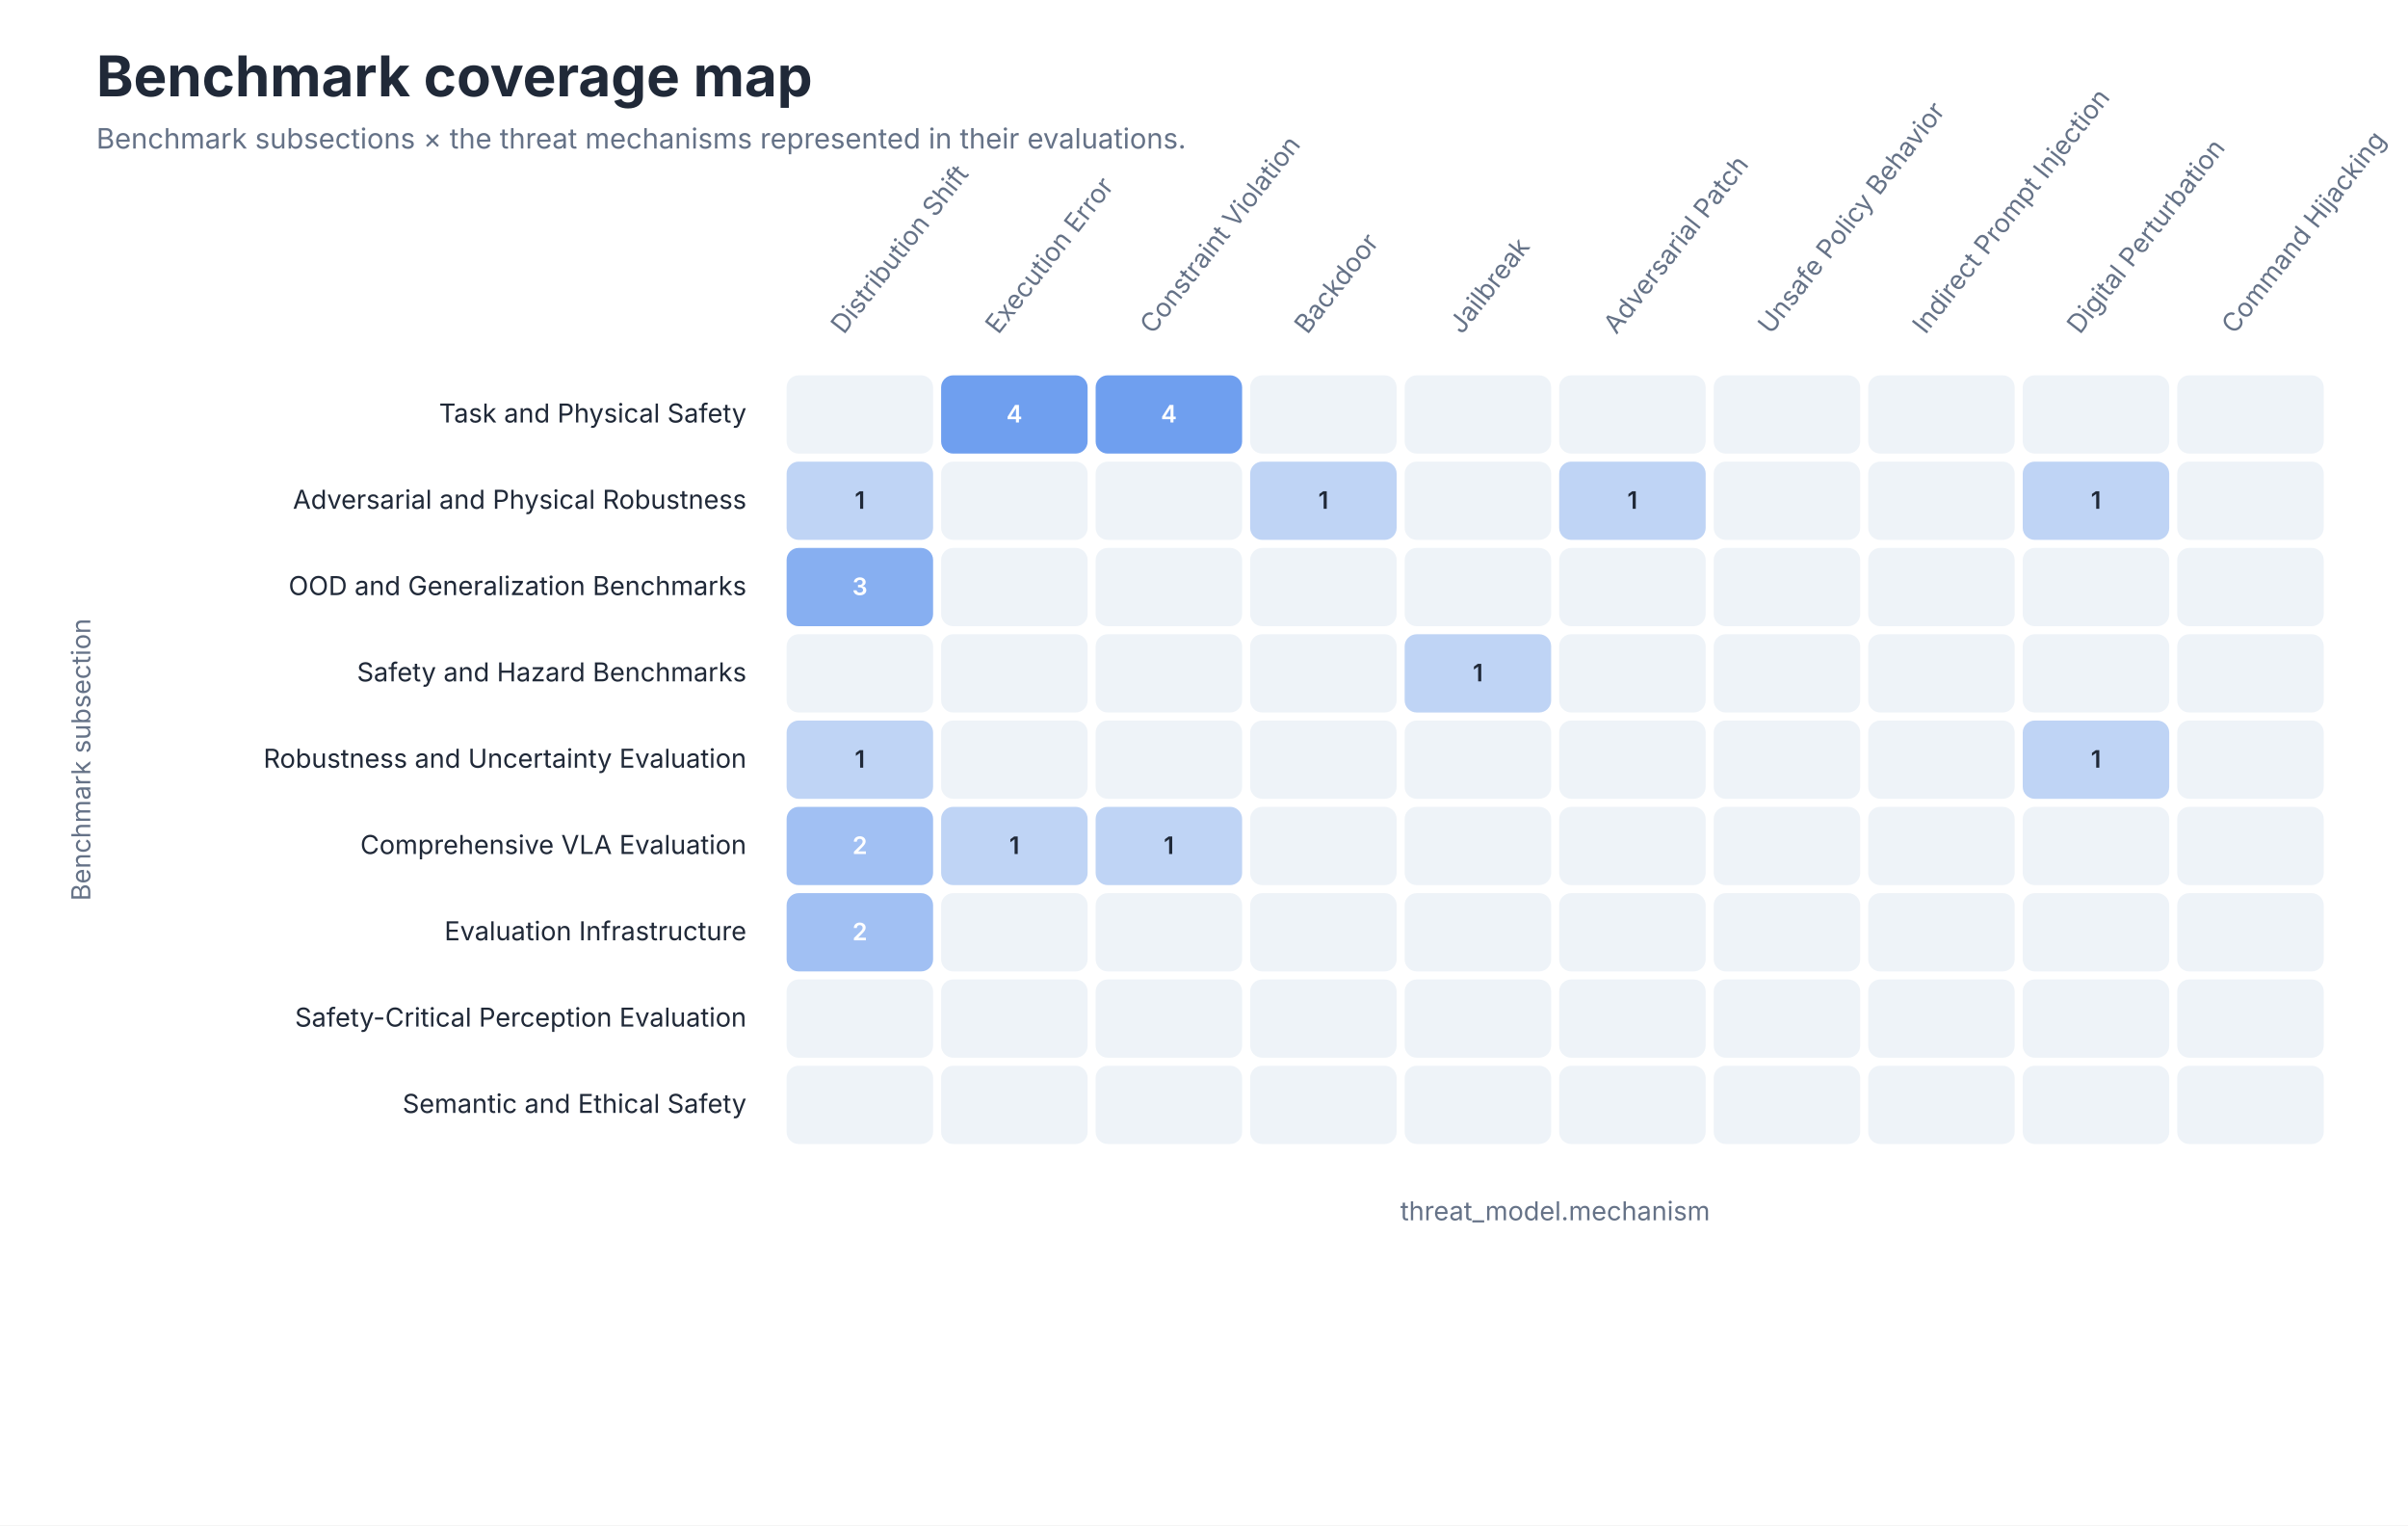
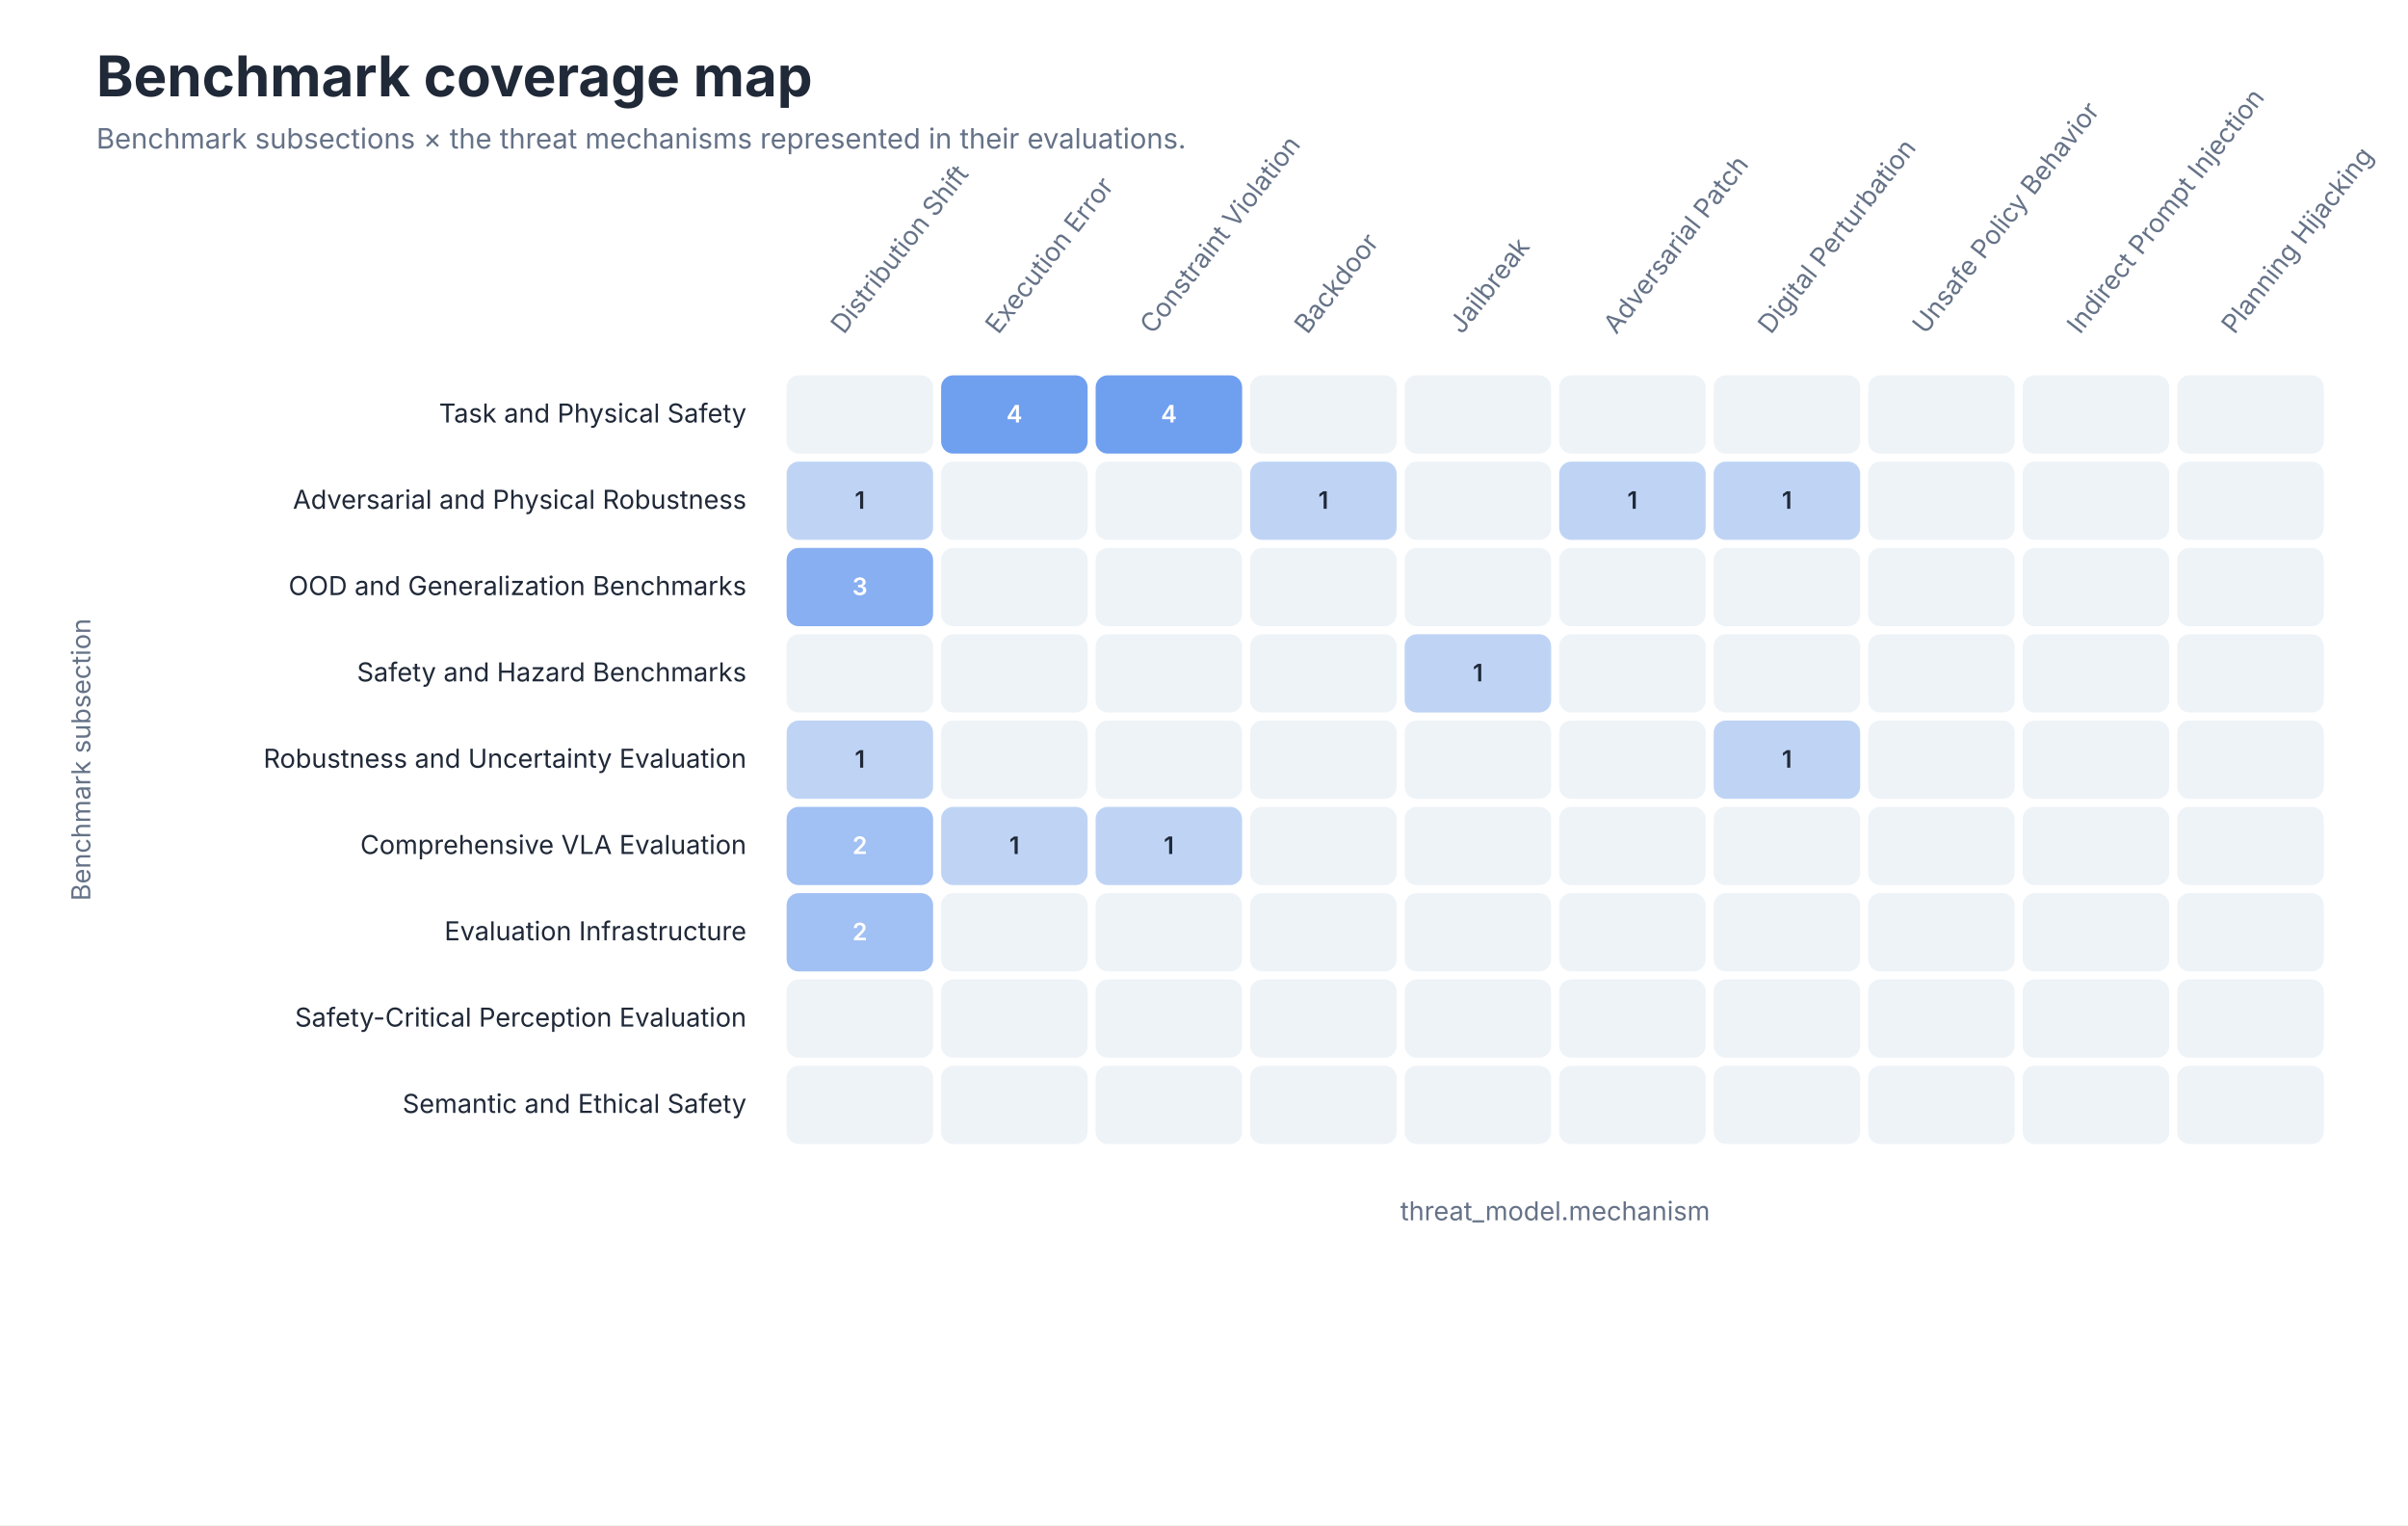
<svg xmlns="http://www.w3.org/2000/svg" role="img" aria-labelledby="title desc" viewBox="0 0 1200 760">
  <style>
text { font-family: -apple-system, BlinkMacSystemFont, 'Segoe UI', sans-serif; }
.title { font-size: 28px; font-weight: 650; fill: #202938; }
.subtitle { font-size: 14px; fill: #657287; }
.axis { font-size: 13px; fill: #657287; }
.label { font-size: 13px; fill: #202938; }
.small { font-size: 11px; fill: #657287; }
</style>
  <rect width="1200" height="760" fill="#FFFFFF" />
  <text class="title" x="48" y="48">Benchmark coverage map</text>
  <text class="subtitle" x="48" y="74">Benchmark subsections × the threat mechanisms represented in their evaluations.</text>
  <text class="axis" text-anchor="start" transform="translate(420.5 167) rotate(-52)">Distribution Shift</text>
  <text class="axis" text-anchor="start" transform="translate(497.5 167) rotate(-52)">Execution Error</text>
  <text class="axis" text-anchor="start" transform="translate(574.5 167) rotate(-52)">Constraint Violation</text>
  <text class="axis" text-anchor="start" transform="translate(651.5 167) rotate(-52)">Backdoor</text>
  <text class="axis" text-anchor="start" transform="translate(728.5 167) rotate(-52)">Jailbreak</text>
  <text class="axis" text-anchor="start" transform="translate(805.5 167) rotate(-52)">Adversarial Patch</text>
-   <text class="axis" text-anchor="start" transform="translate(882.5 167) rotate(-52)">Unsafe Policy Behavior</text>
-   <text class="axis" text-anchor="start" transform="translate(959.5 167) rotate(-52)">Indirect Prompt Injection</text>
-   <text class="axis" text-anchor="start" transform="translate(1036.5 167) rotate(-52)">Digital Perturbation</text>
-   <text class="axis" text-anchor="start" transform="translate(1113.5 167) rotate(-52)">Command Hijacking</text>
+   <text class="axis" text-anchor="start" transform="translate(882.5 167) rotate(-52)">Digital Perturbation</text>
+   <text class="axis" text-anchor="start" transform="translate(959.5 167) rotate(-52)">Unsafe Policy Behavior</text>
+   <text class="axis" text-anchor="start" transform="translate(1036.5 167) rotate(-52)">Indirect Prompt Injection</text>
+   <text class="axis" text-anchor="start" transform="translate(1113.5 167) rotate(-52)">Planning Hijacking</text>
  <text class="label" x="372" y="210.5" text-anchor="end">Task and Physical Safety</text>
  <rect x="392" y="187" width="73" height="39" rx="6" fill="#EEF3F8" />
  <text x="428.5" y="210.5" text-anchor="middle" font-size="12" font-weight="600" fill="#202938" />
  <rect x="469" y="187" width="73" height="39" rx="6" fill="#6F9FEF" />
  <text x="505.5" y="210.5" text-anchor="middle" font-size="12" font-weight="600" fill="#FFFFFF">4</text>
  <rect x="546" y="187" width="73" height="39" rx="6" fill="#6F9FEF" />
  <text x="582.5" y="210.5" text-anchor="middle" font-size="12" font-weight="600" fill="#FFFFFF">4</text>
  <rect x="623" y="187" width="73" height="39" rx="6" fill="#EEF3F8" />
  <text x="659.5" y="210.5" text-anchor="middle" font-size="12" font-weight="600" fill="#202938" />
  <rect x="700" y="187" width="73" height="39" rx="6" fill="#EEF3F8" />
  <text x="736.5" y="210.5" text-anchor="middle" font-size="12" font-weight="600" fill="#202938" />
  <rect x="777" y="187" width="73" height="39" rx="6" fill="#EEF3F8" />
  <text x="813.5" y="210.5" text-anchor="middle" font-size="12" font-weight="600" fill="#202938" />
  <rect x="854" y="187" width="73" height="39" rx="6" fill="#EEF3F8" />
  <text x="890.5" y="210.5" text-anchor="middle" font-size="12" font-weight="600" fill="#202938" />
  <rect x="931" y="187" width="73" height="39" rx="6" fill="#EEF3F8" />
  <text x="967.5" y="210.5" text-anchor="middle" font-size="12" font-weight="600" fill="#202938" />
  <rect x="1008" y="187" width="73" height="39" rx="6" fill="#EEF3F8" />
  <text x="1044.5" y="210.5" text-anchor="middle" font-size="12" font-weight="600" fill="#202938" />
  <rect x="1085" y="187" width="73" height="39" rx="6" fill="#EEF3F8" />
  <text x="1121.5" y="210.5" text-anchor="middle" font-size="12" font-weight="600" fill="#202938" />
  <text class="label" x="372" y="253.5" text-anchor="end">Adversarial and Physical Robustness</text>
  <rect x="392" y="230" width="73" height="39" rx="6" fill="#BFD4F5" />
  <text x="428.5" y="253.5" text-anchor="middle" font-size="12" font-weight="600" fill="#202938">1</text>
  <rect x="469" y="230" width="73" height="39" rx="6" fill="#EEF3F8" />
  <text x="505.5" y="253.5" text-anchor="middle" font-size="12" font-weight="600" fill="#202938" />
  <rect x="546" y="230" width="73" height="39" rx="6" fill="#EEF3F8" />
  <text x="582.5" y="253.5" text-anchor="middle" font-size="12" font-weight="600" fill="#202938" />
  <rect x="623" y="230" width="73" height="39" rx="6" fill="#BFD4F5" />
  <text x="659.5" y="253.5" text-anchor="middle" font-size="12" font-weight="600" fill="#202938">1</text>
  <rect x="700" y="230" width="73" height="39" rx="6" fill="#EEF3F8" />
  <text x="736.5" y="253.5" text-anchor="middle" font-size="12" font-weight="600" fill="#202938" />
  <rect x="777" y="230" width="73" height="39" rx="6" fill="#BFD4F5" />
  <text x="813.5" y="253.5" text-anchor="middle" font-size="12" font-weight="600" fill="#202938">1</text>
-   <rect x="854" y="230" width="73" height="39" rx="6" fill="#EEF3F8" />
-   <text x="890.5" y="253.5" text-anchor="middle" font-size="12" font-weight="600" fill="#202938" />
+   <rect x="854" y="230" width="73" height="39" rx="6" fill="#BFD4F5" />
+   <text x="890.5" y="253.5" text-anchor="middle" font-size="12" font-weight="600" fill="#202938">1</text>
  <rect x="931" y="230" width="73" height="39" rx="6" fill="#EEF3F8" />
  <text x="967.5" y="253.5" text-anchor="middle" font-size="12" font-weight="600" fill="#202938" />
-   <rect x="1008" y="230" width="73" height="39" rx="6" fill="#BFD4F5" />
-   <text x="1044.5" y="253.5" text-anchor="middle" font-size="12" font-weight="600" fill="#202938">1</text>
+   <rect x="1008" y="230" width="73" height="39" rx="6" fill="#EEF3F8" />
+   <text x="1044.5" y="253.5" text-anchor="middle" font-size="12" font-weight="600" fill="#202938" />
  <rect x="1085" y="230" width="73" height="39" rx="6" fill="#EEF3F8" />
  <text x="1121.5" y="253.5" text-anchor="middle" font-size="12" font-weight="600" fill="#202938" />
  <text class="label" x="372" y="296.5" text-anchor="end">OOD and Generalization Benchmarks</text>
  <rect x="392" y="273" width="73" height="39" rx="6" fill="#87AFF1" />
  <text x="428.5" y="296.5" text-anchor="middle" font-size="12" font-weight="600" fill="#FFFFFF">3</text>
  <rect x="469" y="273" width="73" height="39" rx="6" fill="#EEF3F8" />
  <text x="505.5" y="296.5" text-anchor="middle" font-size="12" font-weight="600" fill="#202938" />
  <rect x="546" y="273" width="73" height="39" rx="6" fill="#EEF3F8" />
  <text x="582.5" y="296.5" text-anchor="middle" font-size="12" font-weight="600" fill="#202938" />
  <rect x="623" y="273" width="73" height="39" rx="6" fill="#EEF3F8" />
  <text x="659.5" y="296.5" text-anchor="middle" font-size="12" font-weight="600" fill="#202938" />
  <rect x="700" y="273" width="73" height="39" rx="6" fill="#EEF3F8" />
  <text x="736.5" y="296.5" text-anchor="middle" font-size="12" font-weight="600" fill="#202938" />
  <rect x="777" y="273" width="73" height="39" rx="6" fill="#EEF3F8" />
  <text x="813.5" y="296.5" text-anchor="middle" font-size="12" font-weight="600" fill="#202938" />
  <rect x="854" y="273" width="73" height="39" rx="6" fill="#EEF3F8" />
  <text x="890.5" y="296.5" text-anchor="middle" font-size="12" font-weight="600" fill="#202938" />
  <rect x="931" y="273" width="73" height="39" rx="6" fill="#EEF3F8" />
  <text x="967.5" y="296.5" text-anchor="middle" font-size="12" font-weight="600" fill="#202938" />
  <rect x="1008" y="273" width="73" height="39" rx="6" fill="#EEF3F8" />
  <text x="1044.5" y="296.5" text-anchor="middle" font-size="12" font-weight="600" fill="#202938" />
  <rect x="1085" y="273" width="73" height="39" rx="6" fill="#EEF3F8" />
  <text x="1121.5" y="296.5" text-anchor="middle" font-size="12" font-weight="600" fill="#202938" />
  <text class="label" x="372" y="339.5" text-anchor="end">Safety and Hazard Benchmarks</text>
  <rect x="392" y="316" width="73" height="39" rx="6" fill="#EEF3F8" />
  <text x="428.5" y="339.5" text-anchor="middle" font-size="12" font-weight="600" fill="#202938" />
  <rect x="469" y="316" width="73" height="39" rx="6" fill="#EEF3F8" />
  <text x="505.5" y="339.5" text-anchor="middle" font-size="12" font-weight="600" fill="#202938" />
  <rect x="546" y="316" width="73" height="39" rx="6" fill="#EEF3F8" />
  <text x="582.5" y="339.5" text-anchor="middle" font-size="12" font-weight="600" fill="#202938" />
  <rect x="623" y="316" width="73" height="39" rx="6" fill="#EEF3F8" />
  <text x="659.5" y="339.5" text-anchor="middle" font-size="12" font-weight="600" fill="#202938" />
  <rect x="700" y="316" width="73" height="39" rx="6" fill="#BFD4F5" />
  <text x="736.5" y="339.5" text-anchor="middle" font-size="12" font-weight="600" fill="#202938">1</text>
  <rect x="777" y="316" width="73" height="39" rx="6" fill="#EEF3F8" />
  <text x="813.5" y="339.5" text-anchor="middle" font-size="12" font-weight="600" fill="#202938" />
  <rect x="854" y="316" width="73" height="39" rx="6" fill="#EEF3F8" />
  <text x="890.5" y="339.5" text-anchor="middle" font-size="12" font-weight="600" fill="#202938" />
  <rect x="931" y="316" width="73" height="39" rx="6" fill="#EEF3F8" />
  <text x="967.5" y="339.5" text-anchor="middle" font-size="12" font-weight="600" fill="#202938" />
  <rect x="1008" y="316" width="73" height="39" rx="6" fill="#EEF3F8" />
  <text x="1044.5" y="339.5" text-anchor="middle" font-size="12" font-weight="600" fill="#202938" />
  <rect x="1085" y="316" width="73" height="39" rx="6" fill="#EEF3F8" />
  <text x="1121.5" y="339.5" text-anchor="middle" font-size="12" font-weight="600" fill="#202938" />
  <text class="label" x="372" y="382.5" text-anchor="end">Robustness and Uncertainty Evaluation</text>
  <rect x="392" y="359" width="73" height="39" rx="6" fill="#BFD4F5" />
  <text x="428.5" y="382.5" text-anchor="middle" font-size="12" font-weight="600" fill="#202938">1</text>
  <rect x="469" y="359" width="73" height="39" rx="6" fill="#EEF3F8" />
  <text x="505.5" y="382.5" text-anchor="middle" font-size="12" font-weight="600" fill="#202938" />
  <rect x="546" y="359" width="73" height="39" rx="6" fill="#EEF3F8" />
  <text x="582.5" y="382.5" text-anchor="middle" font-size="12" font-weight="600" fill="#202938" />
  <rect x="623" y="359" width="73" height="39" rx="6" fill="#EEF3F8" />
  <text x="659.5" y="382.5" text-anchor="middle" font-size="12" font-weight="600" fill="#202938" />
  <rect x="700" y="359" width="73" height="39" rx="6" fill="#EEF3F8" />
  <text x="736.5" y="382.5" text-anchor="middle" font-size="12" font-weight="600" fill="#202938" />
  <rect x="777" y="359" width="73" height="39" rx="6" fill="#EEF3F8" />
  <text x="813.5" y="382.5" text-anchor="middle" font-size="12" font-weight="600" fill="#202938" />
-   <rect x="854" y="359" width="73" height="39" rx="6" fill="#EEF3F8" />
-   <text x="890.5" y="382.5" text-anchor="middle" font-size="12" font-weight="600" fill="#202938" />
+   <rect x="854" y="359" width="73" height="39" rx="6" fill="#BFD4F5" />
+   <text x="890.5" y="382.5" text-anchor="middle" font-size="12" font-weight="600" fill="#202938">1</text>
  <rect x="931" y="359" width="73" height="39" rx="6" fill="#EEF3F8" />
  <text x="967.5" y="382.5" text-anchor="middle" font-size="12" font-weight="600" fill="#202938" />
-   <rect x="1008" y="359" width="73" height="39" rx="6" fill="#BFD4F5" />
-   <text x="1044.5" y="382.5" text-anchor="middle" font-size="12" font-weight="600" fill="#202938">1</text>
+   <rect x="1008" y="359" width="73" height="39" rx="6" fill="#EEF3F8" />
+   <text x="1044.5" y="382.5" text-anchor="middle" font-size="12" font-weight="600" fill="#202938" />
  <rect x="1085" y="359" width="73" height="39" rx="6" fill="#EEF3F8" />
  <text x="1121.5" y="382.5" text-anchor="middle" font-size="12" font-weight="600" fill="#202938" />
  <text class="label" x="372" y="425.5" text-anchor="end">Comprehensive VLA Evaluation</text>
  <rect x="392" y="402" width="73" height="39" rx="6" fill="#A1C0F3" />
  <text x="428.5" y="425.5" text-anchor="middle" font-size="12" font-weight="600" fill="#FFFFFF">2</text>
  <rect x="469" y="402" width="73" height="39" rx="6" fill="#BFD4F5" />
  <text x="505.5" y="425.5" text-anchor="middle" font-size="12" font-weight="600" fill="#202938">1</text>
  <rect x="546" y="402" width="73" height="39" rx="6" fill="#BFD4F5" />
  <text x="582.5" y="425.5" text-anchor="middle" font-size="12" font-weight="600" fill="#202938">1</text>
  <rect x="623" y="402" width="73" height="39" rx="6" fill="#EEF3F8" />
  <text x="659.5" y="425.5" text-anchor="middle" font-size="12" font-weight="600" fill="#202938" />
  <rect x="700" y="402" width="73" height="39" rx="6" fill="#EEF3F8" />
  <text x="736.5" y="425.5" text-anchor="middle" font-size="12" font-weight="600" fill="#202938" />
  <rect x="777" y="402" width="73" height="39" rx="6" fill="#EEF3F8" />
  <text x="813.5" y="425.5" text-anchor="middle" font-size="12" font-weight="600" fill="#202938" />
  <rect x="854" y="402" width="73" height="39" rx="6" fill="#EEF3F8" />
  <text x="890.5" y="425.5" text-anchor="middle" font-size="12" font-weight="600" fill="#202938" />
  <rect x="931" y="402" width="73" height="39" rx="6" fill="#EEF3F8" />
  <text x="967.5" y="425.5" text-anchor="middle" font-size="12" font-weight="600" fill="#202938" />
  <rect x="1008" y="402" width="73" height="39" rx="6" fill="#EEF3F8" />
  <text x="1044.5" y="425.5" text-anchor="middle" font-size="12" font-weight="600" fill="#202938" />
  <rect x="1085" y="402" width="73" height="39" rx="6" fill="#EEF3F8" />
  <text x="1121.5" y="425.5" text-anchor="middle" font-size="12" font-weight="600" fill="#202938" />
  <text class="label" x="372" y="468.5" text-anchor="end">Evaluation Infrastructure</text>
  <rect x="392" y="445" width="73" height="39" rx="6" fill="#A1C0F3" />
  <text x="428.5" y="468.5" text-anchor="middle" font-size="12" font-weight="600" fill="#FFFFFF">2</text>
  <rect x="469" y="445" width="73" height="39" rx="6" fill="#EEF3F8" />
  <text x="505.5" y="468.5" text-anchor="middle" font-size="12" font-weight="600" fill="#202938" />
  <rect x="546" y="445" width="73" height="39" rx="6" fill="#EEF3F8" />
  <text x="582.5" y="468.5" text-anchor="middle" font-size="12" font-weight="600" fill="#202938" />
  <rect x="623" y="445" width="73" height="39" rx="6" fill="#EEF3F8" />
  <text x="659.5" y="468.5" text-anchor="middle" font-size="12" font-weight="600" fill="#202938" />
  <rect x="700" y="445" width="73" height="39" rx="6" fill="#EEF3F8" />
  <text x="736.5" y="468.5" text-anchor="middle" font-size="12" font-weight="600" fill="#202938" />
  <rect x="777" y="445" width="73" height="39" rx="6" fill="#EEF3F8" />
  <text x="813.5" y="468.5" text-anchor="middle" font-size="12" font-weight="600" fill="#202938" />
  <rect x="854" y="445" width="73" height="39" rx="6" fill="#EEF3F8" />
  <text x="890.5" y="468.5" text-anchor="middle" font-size="12" font-weight="600" fill="#202938" />
  <rect x="931" y="445" width="73" height="39" rx="6" fill="#EEF3F8" />
  <text x="967.5" y="468.5" text-anchor="middle" font-size="12" font-weight="600" fill="#202938" />
  <rect x="1008" y="445" width="73" height="39" rx="6" fill="#EEF3F8" />
  <text x="1044.5" y="468.5" text-anchor="middle" font-size="12" font-weight="600" fill="#202938" />
  <rect x="1085" y="445" width="73" height="39" rx="6" fill="#EEF3F8" />
  <text x="1121.5" y="468.5" text-anchor="middle" font-size="12" font-weight="600" fill="#202938" />
  <text class="label" x="372" y="511.5" text-anchor="end">Safety-Critical Perception Evaluation</text>
  <rect x="392" y="488" width="73" height="39" rx="6" fill="#EEF3F8" />
  <text x="428.5" y="511.5" text-anchor="middle" font-size="12" font-weight="600" fill="#202938" />
  <rect x="469" y="488" width="73" height="39" rx="6" fill="#EEF3F8" />
  <text x="505.5" y="511.5" text-anchor="middle" font-size="12" font-weight="600" fill="#202938" />
  <rect x="546" y="488" width="73" height="39" rx="6" fill="#EEF3F8" />
  <text x="582.5" y="511.5" text-anchor="middle" font-size="12" font-weight="600" fill="#202938" />
  <rect x="623" y="488" width="73" height="39" rx="6" fill="#EEF3F8" />
  <text x="659.5" y="511.5" text-anchor="middle" font-size="12" font-weight="600" fill="#202938" />
  <rect x="700" y="488" width="73" height="39" rx="6" fill="#EEF3F8" />
  <text x="736.5" y="511.5" text-anchor="middle" font-size="12" font-weight="600" fill="#202938" />
  <rect x="777" y="488" width="73" height="39" rx="6" fill="#EEF3F8" />
  <text x="813.5" y="511.5" text-anchor="middle" font-size="12" font-weight="600" fill="#202938" />
  <rect x="854" y="488" width="73" height="39" rx="6" fill="#EEF3F8" />
  <text x="890.5" y="511.5" text-anchor="middle" font-size="12" font-weight="600" fill="#202938" />
  <rect x="931" y="488" width="73" height="39" rx="6" fill="#EEF3F8" />
  <text x="967.5" y="511.5" text-anchor="middle" font-size="12" font-weight="600" fill="#202938" />
  <rect x="1008" y="488" width="73" height="39" rx="6" fill="#EEF3F8" />
  <text x="1044.5" y="511.5" text-anchor="middle" font-size="12" font-weight="600" fill="#202938" />
  <rect x="1085" y="488" width="73" height="39" rx="6" fill="#EEF3F8" />
  <text x="1121.5" y="511.5" text-anchor="middle" font-size="12" font-weight="600" fill="#202938" />
  <text class="label" x="372" y="554.5" text-anchor="end">Semantic and Ethical Safety</text>
  <rect x="392" y="531" width="73" height="39" rx="6" fill="#EEF3F8" />
  <text x="428.5" y="554.5" text-anchor="middle" font-size="12" font-weight="600" fill="#202938" />
  <rect x="469" y="531" width="73" height="39" rx="6" fill="#EEF3F8" />
  <text x="505.5" y="554.5" text-anchor="middle" font-size="12" font-weight="600" fill="#202938" />
  <rect x="546" y="531" width="73" height="39" rx="6" fill="#EEF3F8" />
  <text x="582.5" y="554.5" text-anchor="middle" font-size="12" font-weight="600" fill="#202938" />
  <rect x="623" y="531" width="73" height="39" rx="6" fill="#EEF3F8" />
  <text x="659.5" y="554.5" text-anchor="middle" font-size="12" font-weight="600" fill="#202938" />
  <rect x="700" y="531" width="73" height="39" rx="6" fill="#EEF3F8" />
  <text x="736.5" y="554.5" text-anchor="middle" font-size="12" font-weight="600" fill="#202938" />
  <rect x="777" y="531" width="73" height="39" rx="6" fill="#EEF3F8" />
  <text x="813.5" y="554.5" text-anchor="middle" font-size="12" font-weight="600" fill="#202938" />
  <rect x="854" y="531" width="73" height="39" rx="6" fill="#EEF3F8" />
  <text x="890.5" y="554.5" text-anchor="middle" font-size="12" font-weight="600" fill="#202938" />
  <rect x="931" y="531" width="73" height="39" rx="6" fill="#EEF3F8" />
  <text x="967.5" y="554.5" text-anchor="middle" font-size="12" font-weight="600" fill="#202938" />
  <rect x="1008" y="531" width="73" height="39" rx="6" fill="#EEF3F8" />
  <text x="1044.5" y="554.5" text-anchor="middle" font-size="12" font-weight="600" fill="#202938" />
  <rect x="1085" y="531" width="73" height="39" rx="6" fill="#EEF3F8" />
  <text x="1121.5" y="554.5" text-anchor="middle" font-size="12" font-weight="600" fill="#202938" />
  <text class="axis" x="775" y="608" text-anchor="middle">threat_model.mechanism</text>
  <text class="axis" transform="translate(45 378.5) rotate(-90)" text-anchor="middle">Benchmark subsection</text>
</svg>
